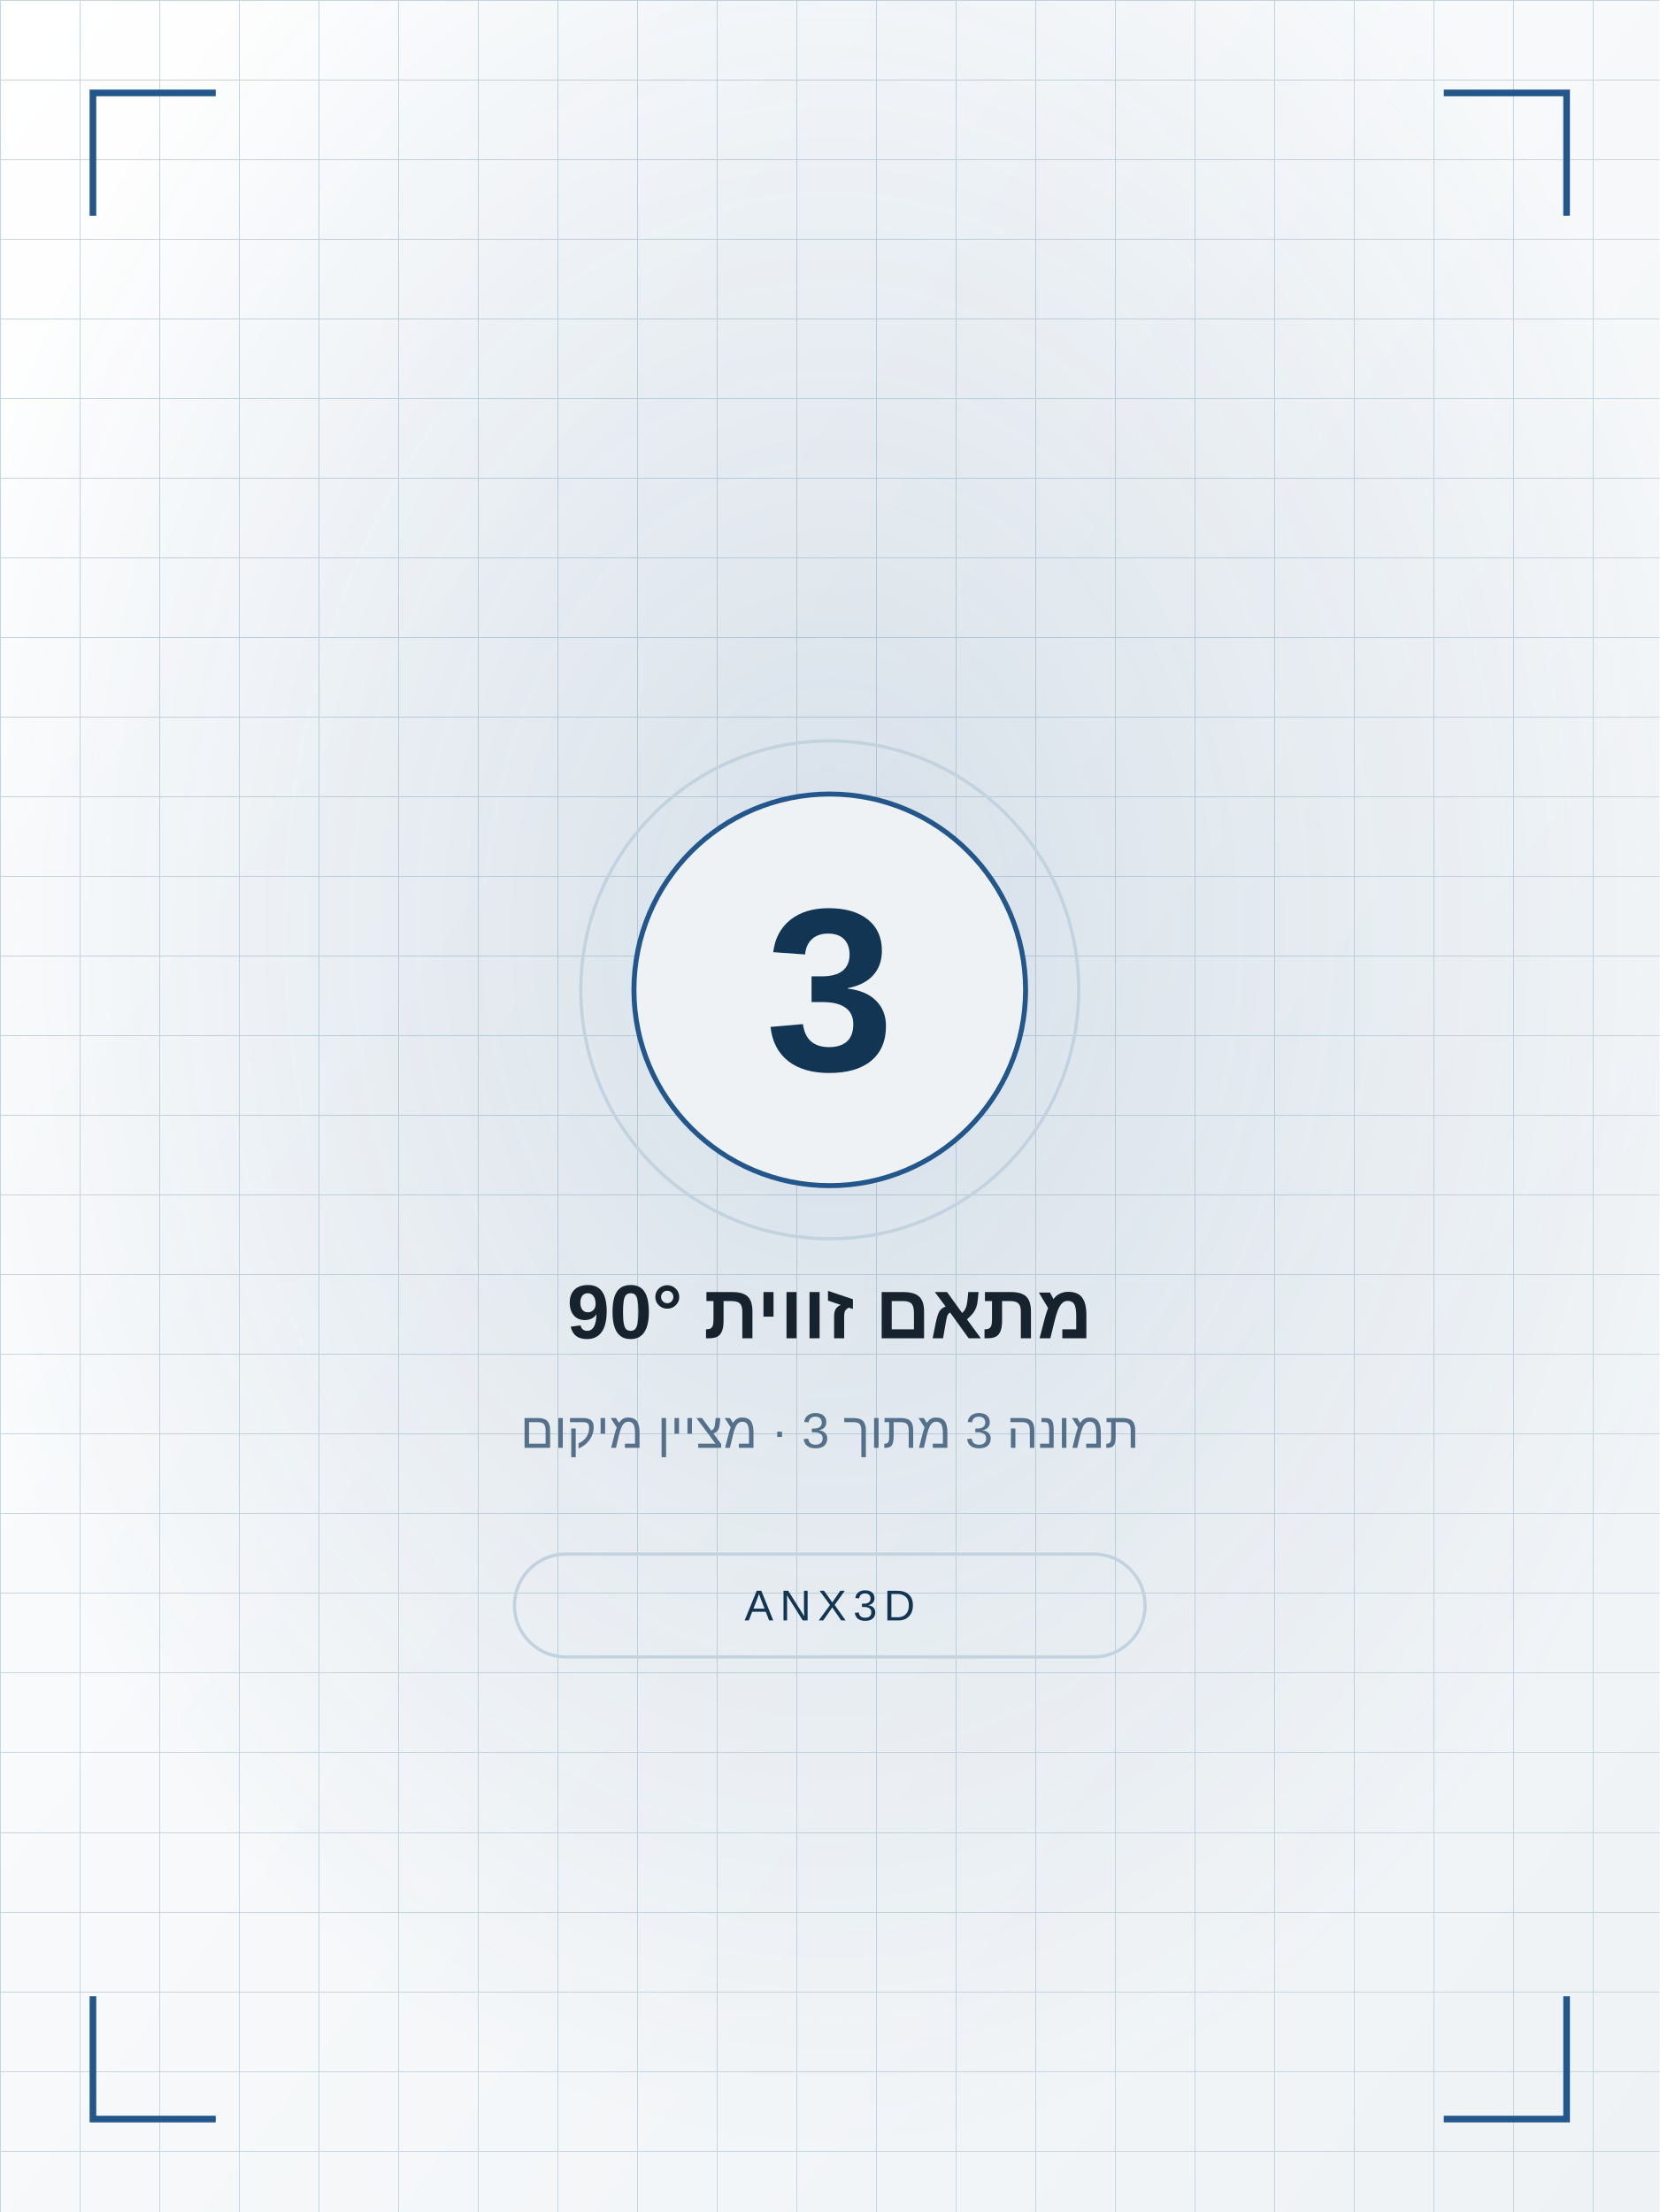
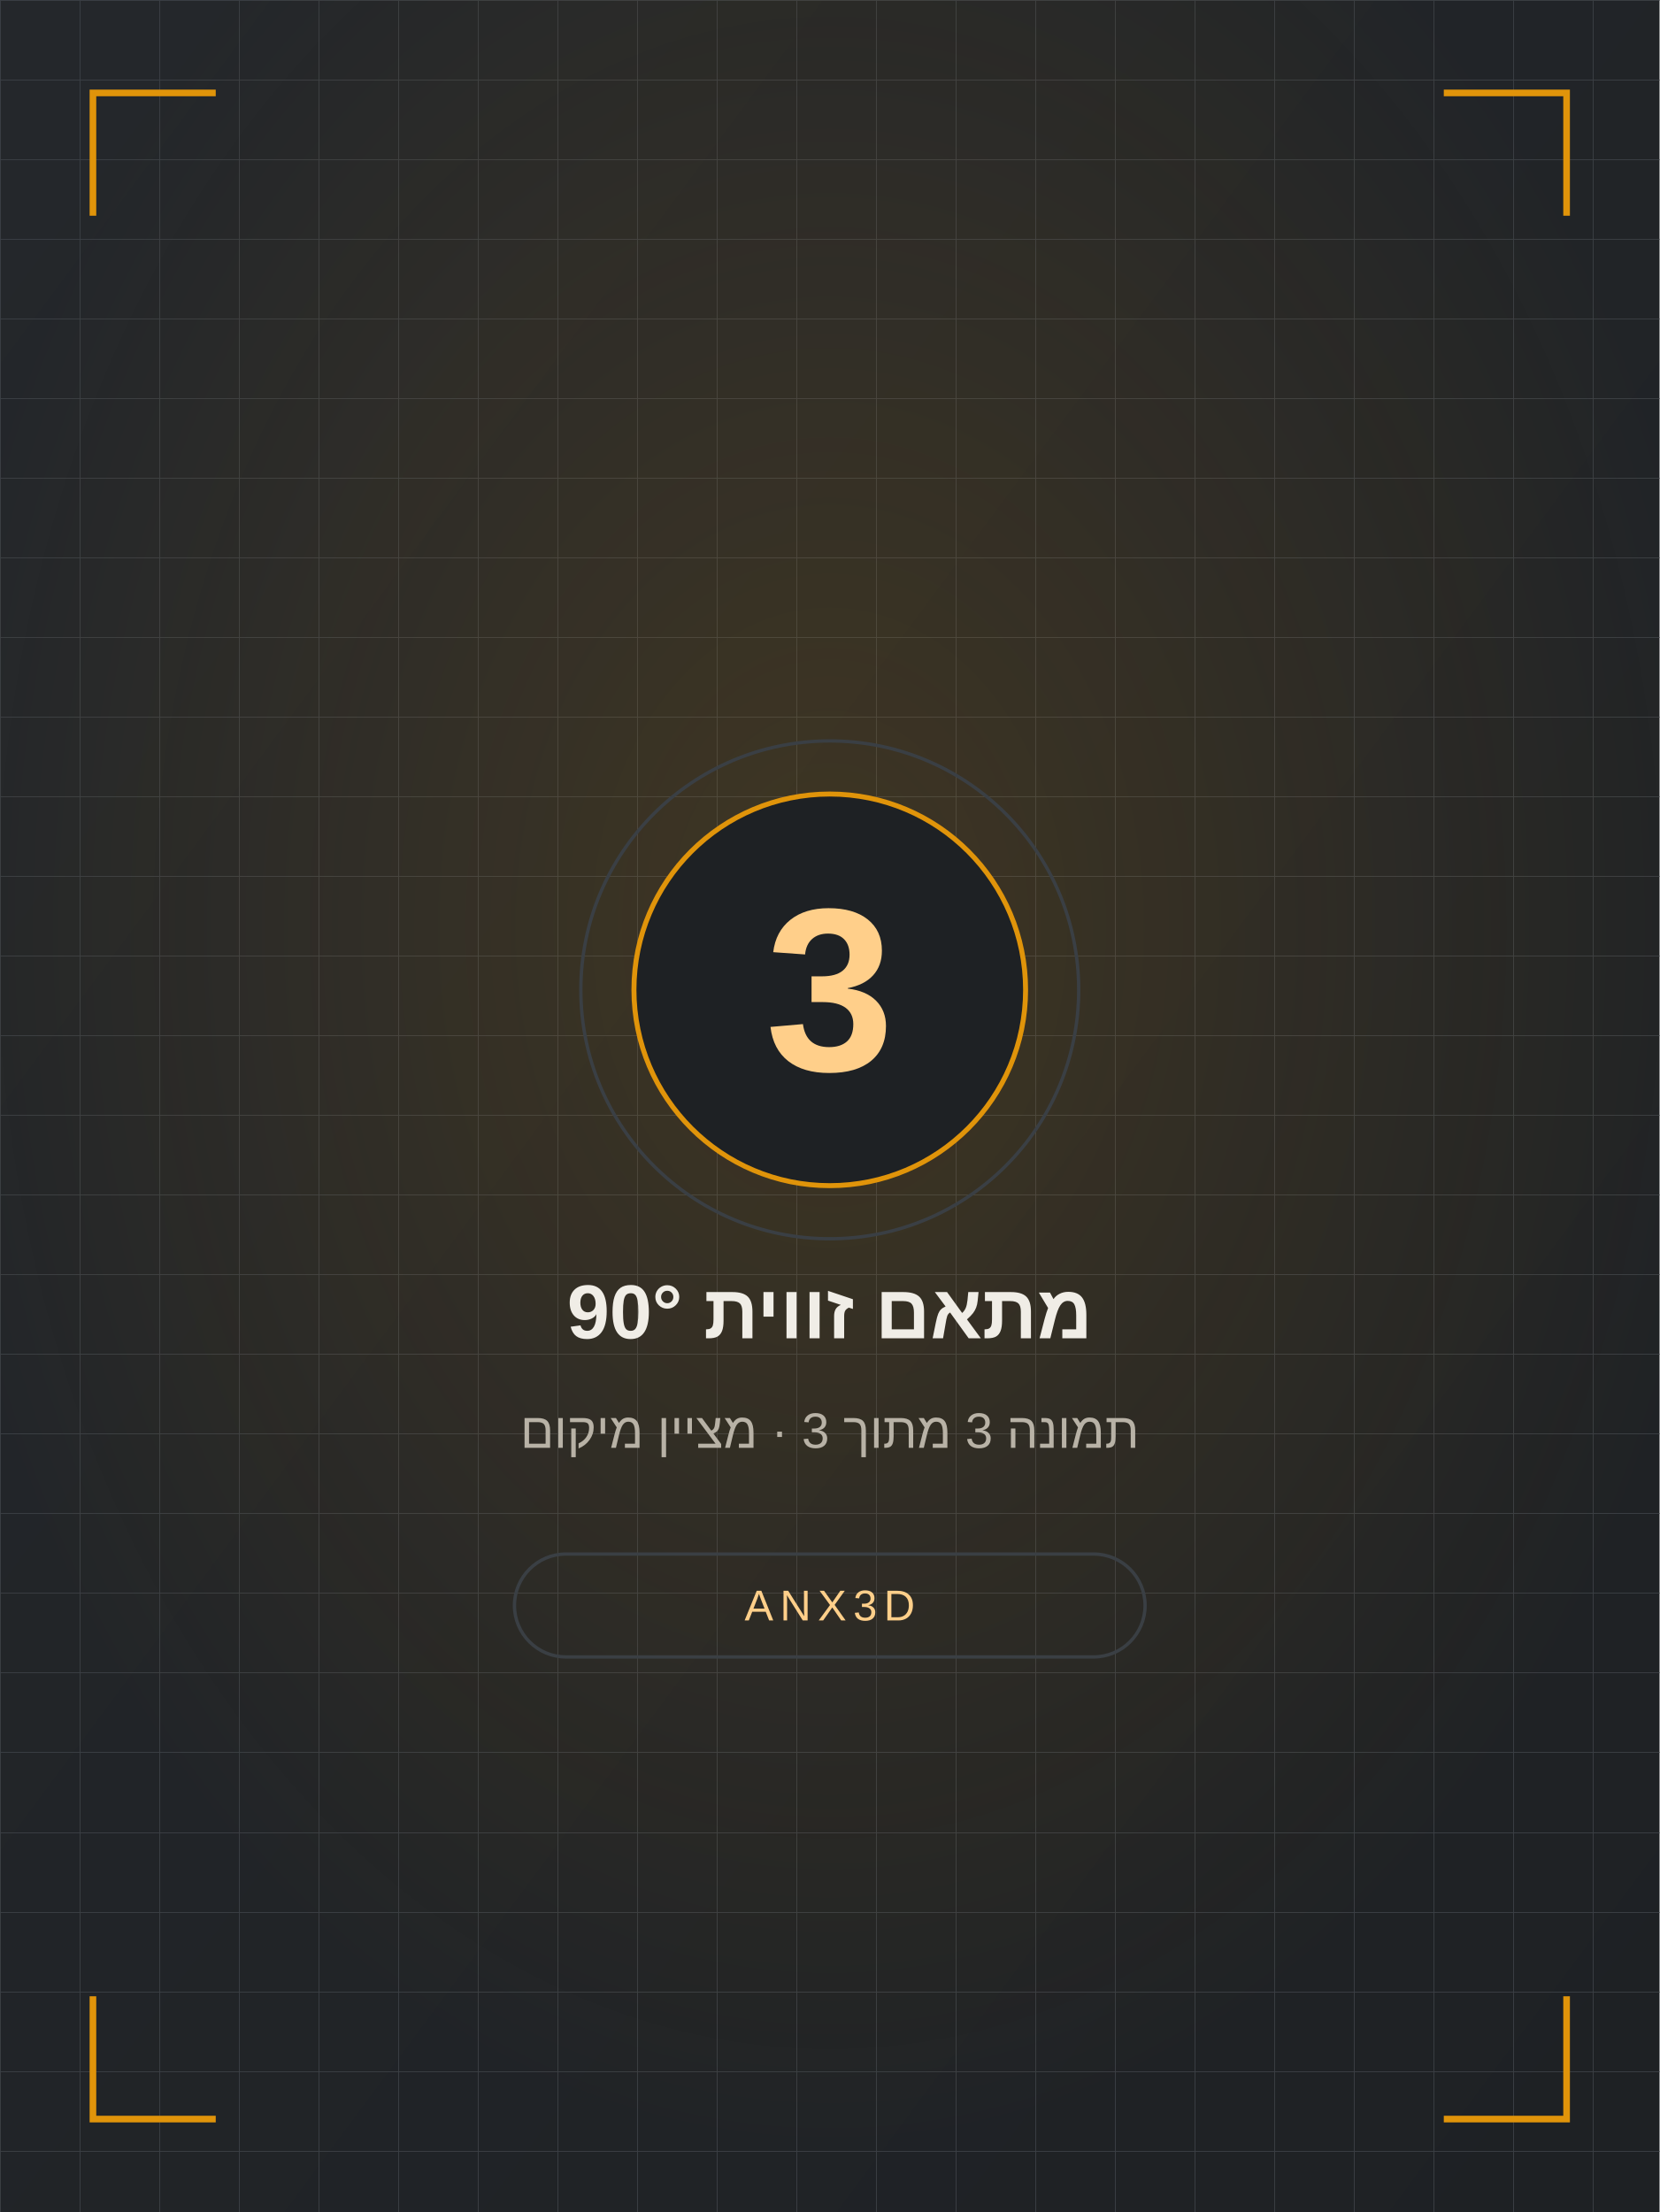
<svg xmlns="http://www.w3.org/2000/svg" width="1000" height="1333" viewBox="0 0 1000 1333" role="img" aria-label="מתאם זווית 90° — תמונה 3 מתוך 3 (מציין מיקום)">
  <defs>
    <linearGradient id="bg" x1="0" y1="0" x2="1" y2="1">
-       <stop offset="0%" stop-color="#ffffff" />
-       <stop offset="100%" stop-color="#eef2f5" />
+       <stop offset="0%" stop-color="#24272b" />
+       <stop offset="100%" stop-color="#1e2124" />
    </linearGradient>
    <pattern id="grid" width="48" height="48" patternUnits="userSpaceOnUse">
-       <path d="M48 0H0V48" fill="none" stroke="#c2d3df" stroke-width="1" />
+       <path d="M48 0H0V48" fill="none" stroke="#3a3f44" stroke-width="1" />
    </pattern>
    <radialGradient id="glow" cx="50%" cy="42%" r="55%">
-       <stop offset="0%" stop-color="#23568b" stop-opacity="0.16" />
-       <stop offset="100%" stop-color="#23568b" stop-opacity="0" />
+       <stop offset="0%" stop-color="#e0940a" stop-opacity="0.16" />
+       <stop offset="100%" stop-color="#e0940a" stop-opacity="0" />
    </radialGradient>
  </defs>
  <rect width="1000" height="1333" fill="url(#bg)" />
  <rect width="1000" height="1333" fill="url(#grid)" />
  <rect width="1000" height="1333" fill="url(#glow)" />
-   <path d="M56 128V56h72" fill="none" stroke="#23568b" stroke-width="4" stroke-linecap="square" />
-   <path d="M872 56h72v72" fill="none" stroke="#23568b" stroke-width="4" stroke-linecap="square" />
-   <path d="M944 1205v72h-72" fill="none" stroke="#23568b" stroke-width="4" stroke-linecap="square" />
-   <path d="M128 1277H56v-72" fill="none" stroke="#23568b" stroke-width="4" stroke-linecap="square" />
-   <circle cx="500" cy="596.5" r="150" fill="none" stroke="#c2d3df" stroke-width="2" />
-   <circle cx="500" cy="596.5" r="118" fill="#eef2f5" stroke="#23568b" stroke-width="3" />
-   <text x="500" y="596.5" text-anchor="middle" dominant-baseline="central" font-family="Heebo, Arial, sans-serif" font-size="140" font-weight="700" fill="#123554">3</text>
-   <text x="500" y="806.5" text-anchor="middle" direction="rtl" font-family="Heebo, Arial, sans-serif" font-size="46" font-weight="700" fill="#16232e">מתאם זווית 90°</text>
-   <text x="500" y="872.5" text-anchor="middle" direction="rtl" font-family="Heebo, Arial, sans-serif" font-size="30" fill="#55708a">תמונה 3 מתוך 3 · מציין מיקום</text>
-   <rect x="310" y="936.5" width="380" height="62" rx="31" fill="none" stroke="#c2d3df" stroke-width="2" />
-   <text x="500" y="967.5" text-anchor="middle" dominant-baseline="central" font-family="Heebo, Arial, sans-serif" font-size="26" letter-spacing="4" fill="#123554">ANX3D</text>
+   <path d="M56 128V56h72" fill="none" stroke="#e0940a" stroke-width="4" stroke-linecap="square" />
+   <path d="M872 56h72v72" fill="none" stroke="#e0940a" stroke-width="4" stroke-linecap="square" />
+   <path d="M944 1205v72h-72" fill="none" stroke="#e0940a" stroke-width="4" stroke-linecap="square" />
+   <path d="M128 1277H56v-72" fill="none" stroke="#e0940a" stroke-width="4" stroke-linecap="square" />
+   <circle cx="500" cy="596.5" r="150" fill="none" stroke="#3a3f44" stroke-width="2" />
+   <circle cx="500" cy="596.5" r="118" fill="#1e2124" stroke="#e0940a" stroke-width="3" />
+   <text x="500" y="596.5" text-anchor="middle" dominant-baseline="central" font-family="Heebo, Arial, sans-serif" font-size="140" font-weight="700" fill="#ffcf8a">3</text>
+   <text x="500" y="806.5" text-anchor="middle" direction="rtl" font-family="Heebo, Arial, sans-serif" font-size="46" font-weight="700" fill="#f0ede6">מתאם זווית 90°</text>
+   <text x="500" y="872.5" text-anchor="middle" direction="rtl" font-family="Heebo, Arial, sans-serif" font-size="30" fill="#b8b2a6">תמונה 3 מתוך 3 · מציין מיקום</text>
+   <rect x="310" y="936.5" width="380" height="62" rx="31" fill="none" stroke="#3a3f44" stroke-width="2" />
+   <text x="500" y="967.5" text-anchor="middle" dominant-baseline="central" font-family="Heebo, Arial, sans-serif" font-size="26" letter-spacing="4" fill="#ffcf8a">ANX3D</text>
</svg>
